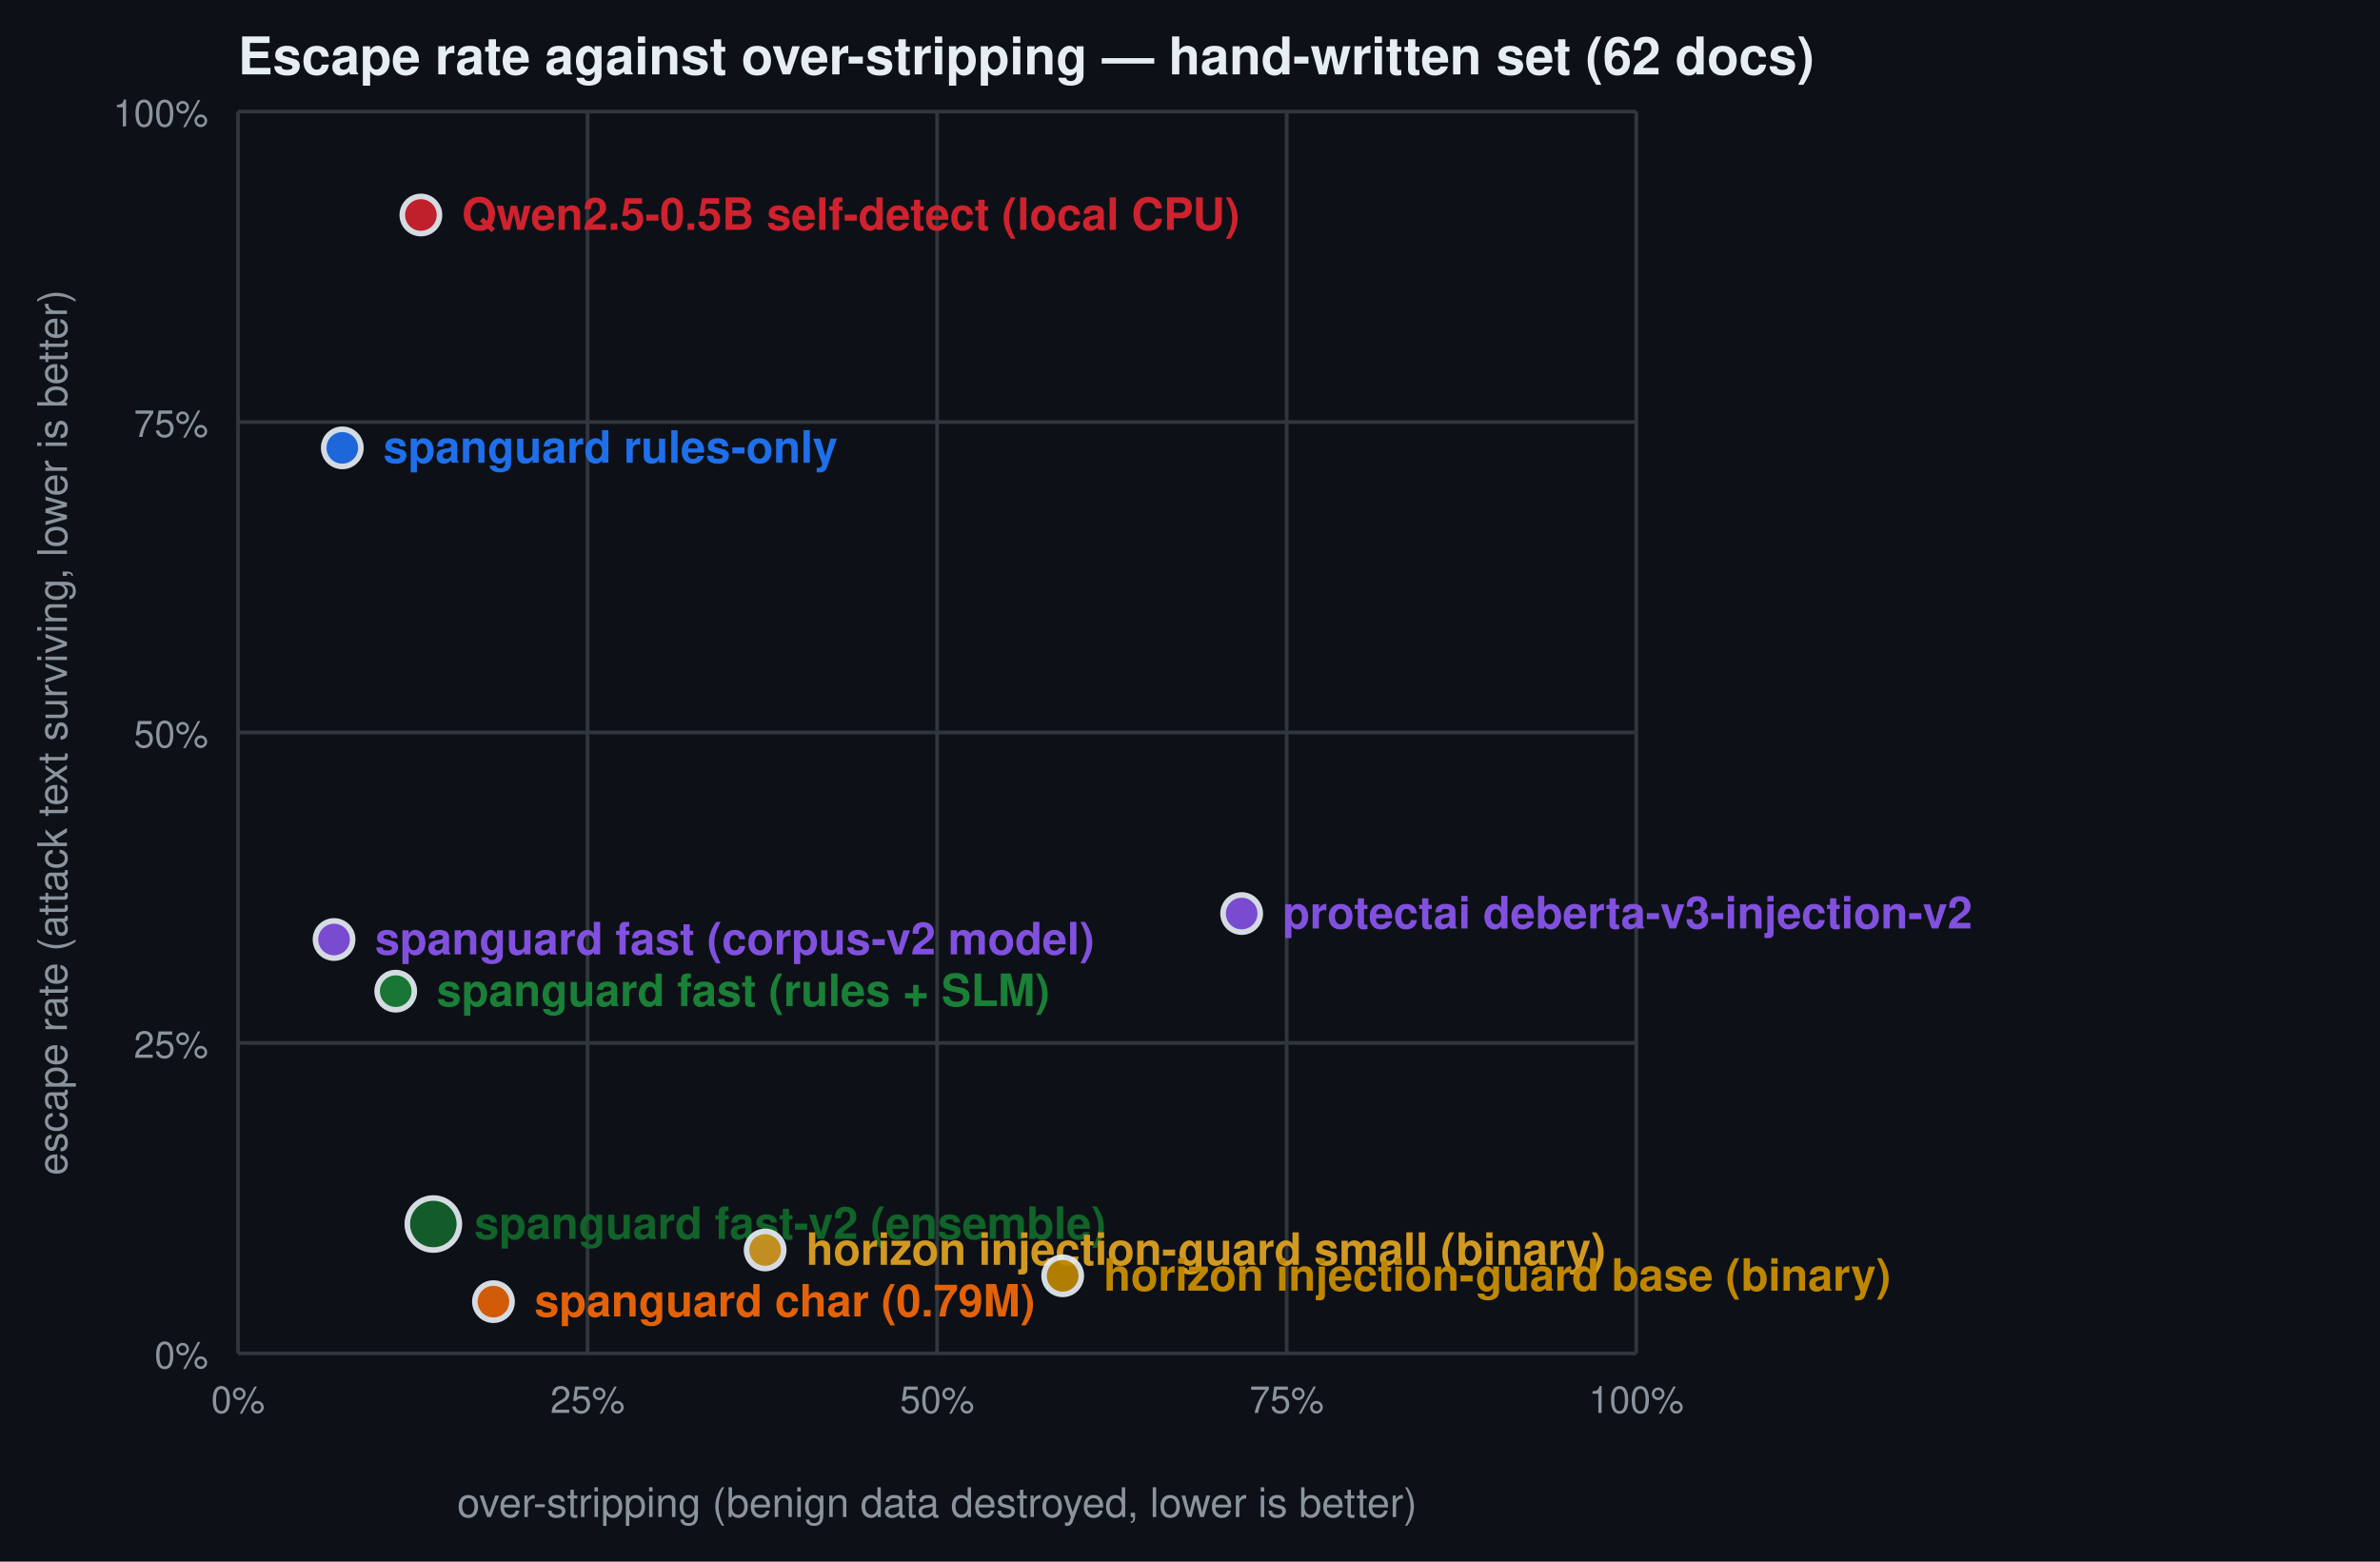
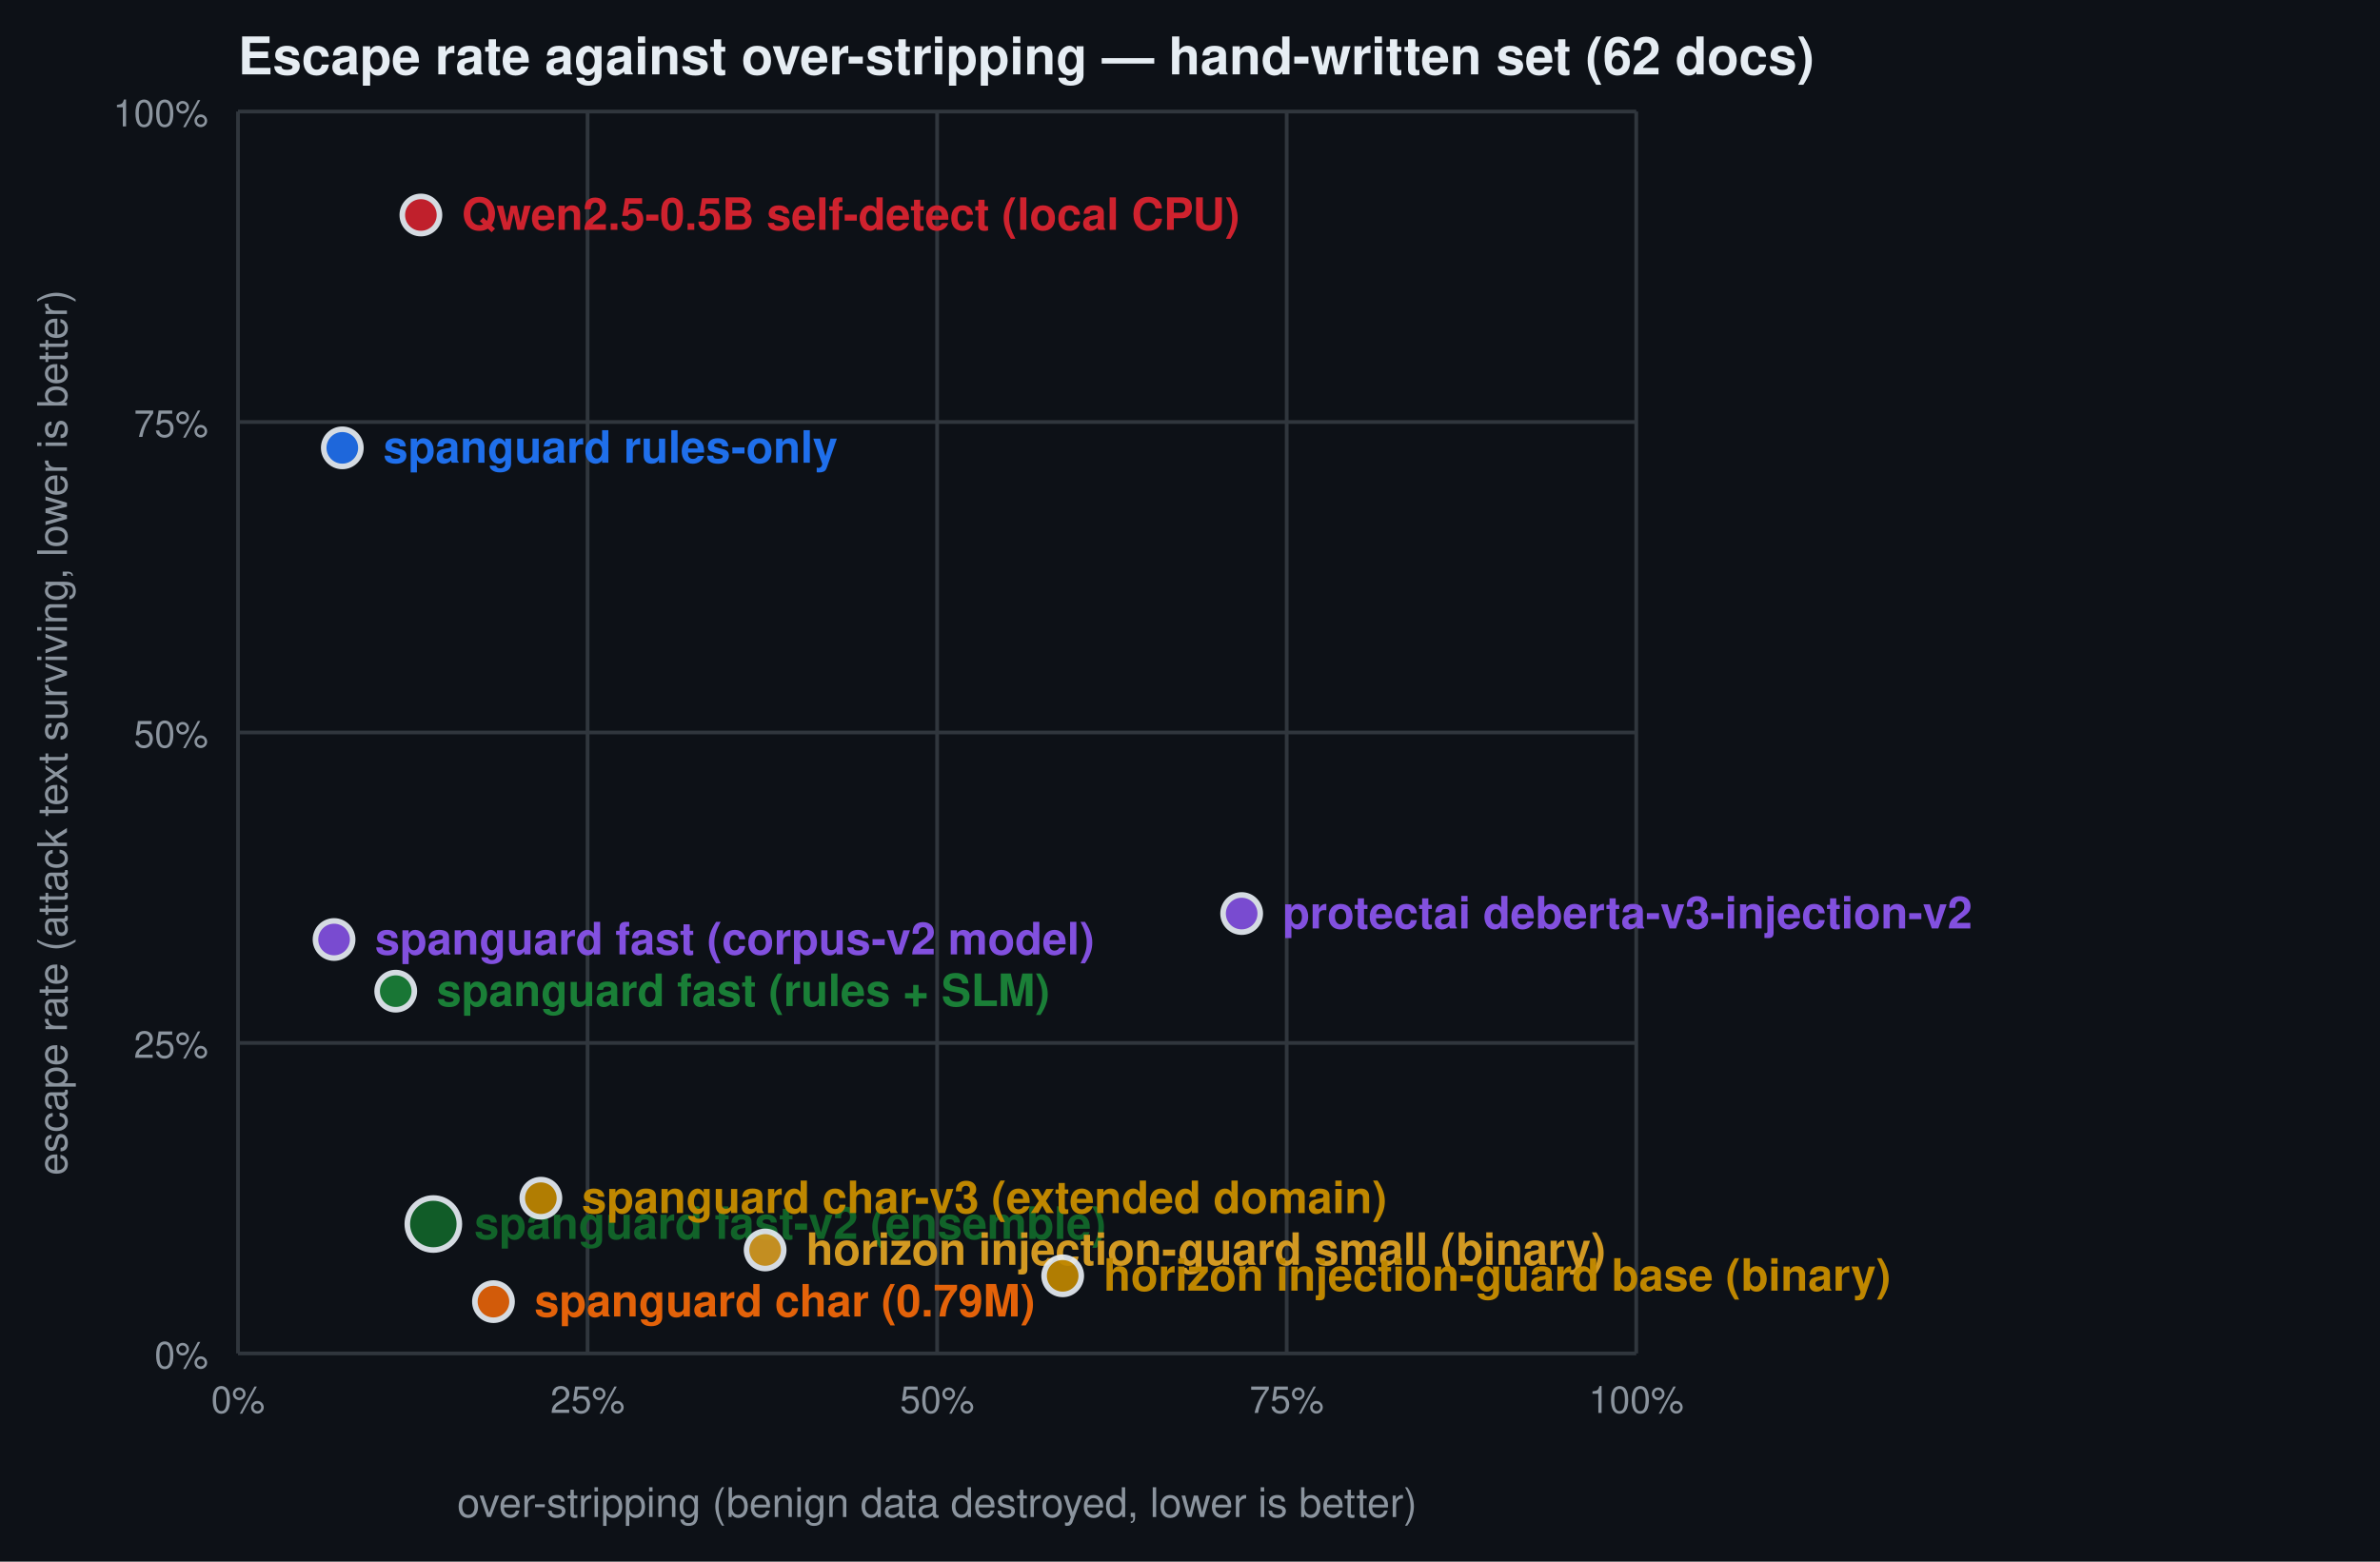
<svg xmlns="http://www.w3.org/2000/svg" width="640" height="420" viewBox="0 0 640 420" font-family="ui-sans-serif,system-ui,'Segoe UI',Helvetica,Arial,sans-serif">
  <rect width="640" height="420" fill="#0d1117" />
  <text x="64" y="20" font-size="14" fill="#e6edf3" text-anchor="start" font-weight="600" font-family="ui-sans-serif,system-ui,'Segoe UI',Helvetica,Arial,sans-serif" opacity="1.0">Escape rate against over-stripping — hand-written set (62 docs)</text>
  <text x="252.0" y="408" font-size="11" fill="#8b949e" text-anchor="middle" font-weight="normal" font-family="ui-sans-serif,system-ui,'Segoe UI',Helvetica,Arial,sans-serif" opacity="1.0">over-stripping (benign data destroyed, lower is better)</text>
  <g transform="rotate(-90 18 197.0)">
    <text x="18" y="197.0" font-size="11" fill="#8b949e" text-anchor="middle" font-weight="normal" font-family="ui-sans-serif,system-ui,'Segoe UI',Helvetica,Arial,sans-serif" opacity="1.0">escape rate (attack text surviving, lower is better)</text>
  </g>
  <line x1="64.0" y1="30" x2="64.0" y2="364" stroke="#30363d" stroke-width="1" />
  <text x="64.0" y="380" font-size="10" fill="#8b949e" text-anchor="middle" font-weight="normal" font-family="ui-sans-serif,system-ui,'Segoe UI',Helvetica,Arial,sans-serif" opacity="1.0">0%</text>
  <line x1="64" y1="30.0" x2="440" y2="30.0" stroke="#30363d" stroke-width="1" />
  <text x="56" y="34.0" font-size="10" fill="#8b949e" text-anchor="end" font-weight="normal" font-family="ui-sans-serif,system-ui,'Segoe UI',Helvetica,Arial,sans-serif" opacity="1.0">100%</text>
  <line x1="158.0" y1="30" x2="158.0" y2="364" stroke="#30363d" stroke-width="1" />
  <text x="158.0" y="380" font-size="10" fill="#8b949e" text-anchor="middle" font-weight="normal" font-family="ui-sans-serif,system-ui,'Segoe UI',Helvetica,Arial,sans-serif" opacity="1.0">25%</text>
  <line x1="64" y1="113.5" x2="440" y2="113.5" stroke="#30363d" stroke-width="1" />
  <text x="56" y="117.5" font-size="10" fill="#8b949e" text-anchor="end" font-weight="normal" font-family="ui-sans-serif,system-ui,'Segoe UI',Helvetica,Arial,sans-serif" opacity="1.0">75%</text>
  <line x1="252.0" y1="30" x2="252.0" y2="364" stroke="#30363d" stroke-width="1" />
  <text x="252.0" y="380" font-size="10" fill="#8b949e" text-anchor="middle" font-weight="normal" font-family="ui-sans-serif,system-ui,'Segoe UI',Helvetica,Arial,sans-serif" opacity="1.0">50%</text>
  <line x1="64" y1="197.0" x2="440" y2="197.0" stroke="#30363d" stroke-width="1" />
  <text x="56" y="201.0" font-size="10" fill="#8b949e" text-anchor="end" font-weight="normal" font-family="ui-sans-serif,system-ui,'Segoe UI',Helvetica,Arial,sans-serif" opacity="1.0">50%</text>
  <line x1="346.0" y1="30" x2="346.0" y2="364" stroke="#30363d" stroke-width="1" />
  <text x="346.0" y="380" font-size="10" fill="#8b949e" text-anchor="middle" font-weight="normal" font-family="ui-sans-serif,system-ui,'Segoe UI',Helvetica,Arial,sans-serif" opacity="1.0">75%</text>
  <line x1="64" y1="280.5" x2="440" y2="280.5" stroke="#30363d" stroke-width="1" />
  <text x="56" y="284.5" font-size="10" fill="#8b949e" text-anchor="end" font-weight="normal" font-family="ui-sans-serif,system-ui,'Segoe UI',Helvetica,Arial,sans-serif" opacity="1.0">25%</text>
  <line x1="440.0" y1="30" x2="440.0" y2="364" stroke="#30363d" stroke-width="1" />
  <text x="440.0" y="380" font-size="10" fill="#8b949e" text-anchor="middle" font-weight="normal" font-family="ui-sans-serif,system-ui,'Segoe UI',Helvetica,Arial,sans-serif" opacity="1.0">100%</text>
  <line x1="64" y1="364.0" x2="440" y2="364.0" stroke="#30363d" stroke-width="1" />
  <text x="56" y="368.0" font-size="10" fill="#8b949e" text-anchor="end" font-weight="normal" font-family="ui-sans-serif,system-ui,'Segoe UI',Helvetica,Arial,sans-serif" opacity="1.0">0%</text>
  <circle cx="106.413" cy="266.572" r="5" fill="#1a7f37" stroke="#e6edf3" stroke-width="1.5" opacity="0.92" />
  <text x="117.413" y="270.572" font-size="12" fill="#1a7f37" text-anchor="start" font-weight="600" font-family="ui-sans-serif,system-ui,'Segoe UI',Helvetica,Arial,sans-serif" opacity="1.0">spanguard fast (rules + SLM)</text>
  <circle cx="132.695" cy="350.072" r="5" fill="#e36209" stroke="#e6edf3" stroke-width="1.5" opacity="0.92" />
  <text x="143.695" y="354.072" font-size="12" fill="#e36209" text-anchor="start" font-weight="600" font-family="ui-sans-serif,system-ui,'Segoe UI',Helvetica,Arial,sans-serif" opacity="1.0">spanguard char (0.79M)</text>
  <circle cx="116.527" cy="329.197" r="7" fill="#116329" stroke="#e6edf3" stroke-width="1.5" opacity="0.92" />
  <text x="127.527" y="333.197" font-size="12" fill="#116329" text-anchor="start" font-weight="600" font-family="ui-sans-serif,system-ui,'Segoe UI',Helvetica,Arial,sans-serif" opacity="1.0">spanguard fast-v2 (ensemble)</text>
+   <circle cx="145.442" cy="322.25" r="5" fill="#bf8700" stroke="#e6edf3" stroke-width="1.5" opacity="0.92" />
+   <text x="156.442" y="326.25" font-size="12" fill="#bf8700" text-anchor="start" font-weight="600" font-family="ui-sans-serif,system-ui,'Segoe UI',Helvetica,Arial,sans-serif" opacity="1.0">spanguard char-v3 (extended domain)</text>
  <circle cx="89.831" cy="252.678" r="5" fill="#8250df" stroke="#e6edf3" stroke-width="1.5" opacity="0.92" />
  <text x="100.831" y="256.678" font-size="12" fill="#8250df" text-anchor="start" font-weight="600" font-family="ui-sans-serif,system-ui,'Segoe UI',Helvetica,Arial,sans-serif" opacity="1.0">spanguard fast (corpus-v2 model)</text>
  <circle cx="92.05" cy="120.447" r="5" fill="#1f6feb" stroke="#e6edf3" stroke-width="1.5" opacity="0.92" />
  <text x="103.05" y="124.447" font-size="12" fill="#1f6feb" text-anchor="start" font-weight="600" font-family="ui-sans-serif,system-ui,'Segoe UI',Helvetica,Arial,sans-serif" opacity="1.0">spanguard rules-only</text>
  <circle cx="333.893" cy="245.697" r="5" fill="#8250df" stroke="#e6edf3" stroke-width="1.5" opacity="0.92" />
  <text x="344.893" y="249.697" font-size="12" fill="#8250df" text-anchor="start" font-weight="600" font-family="ui-sans-serif,system-ui,'Segoe UI',Helvetica,Arial,sans-serif" opacity="1.0">protectai deberta-v3-injection-v2</text>
  <circle cx="113.181" cy="57.822" r="5" fill="#cf222e" stroke="#e6edf3" stroke-width="1.5" opacity="0.92" />
  <text x="124.181" y="61.822" font-size="12" fill="#cf222e" text-anchor="start" font-weight="600" font-family="ui-sans-serif,system-ui,'Segoe UI',Helvetica,Arial,sans-serif" opacity="1.0">Qwen2.5-0.5B self-detect (local CPU)</text>
  <circle cx="205.752" cy="336.178" r="5" fill="#d29922" stroke="#e6edf3" stroke-width="1.5" opacity="0.92" />
  <text x="216.752" y="340.178" font-size="12" fill="#d29922" text-anchor="start" font-weight="600" font-family="ui-sans-serif,system-ui,'Segoe UI',Helvetica,Arial,sans-serif" opacity="1.0">horizon injection-guard small (binary)</text>
  <circle cx="285.765" cy="343.125" r="5" fill="#bf8700" stroke="#e6edf3" stroke-width="1.5" opacity="0.92" />
  <text x="296.765" y="347.125" font-size="12" fill="#bf8700" text-anchor="start" font-weight="600" font-family="ui-sans-serif,system-ui,'Segoe UI',Helvetica,Arial,sans-serif" opacity="1.0">horizon injection-guard base (binary)</text>
</svg>
